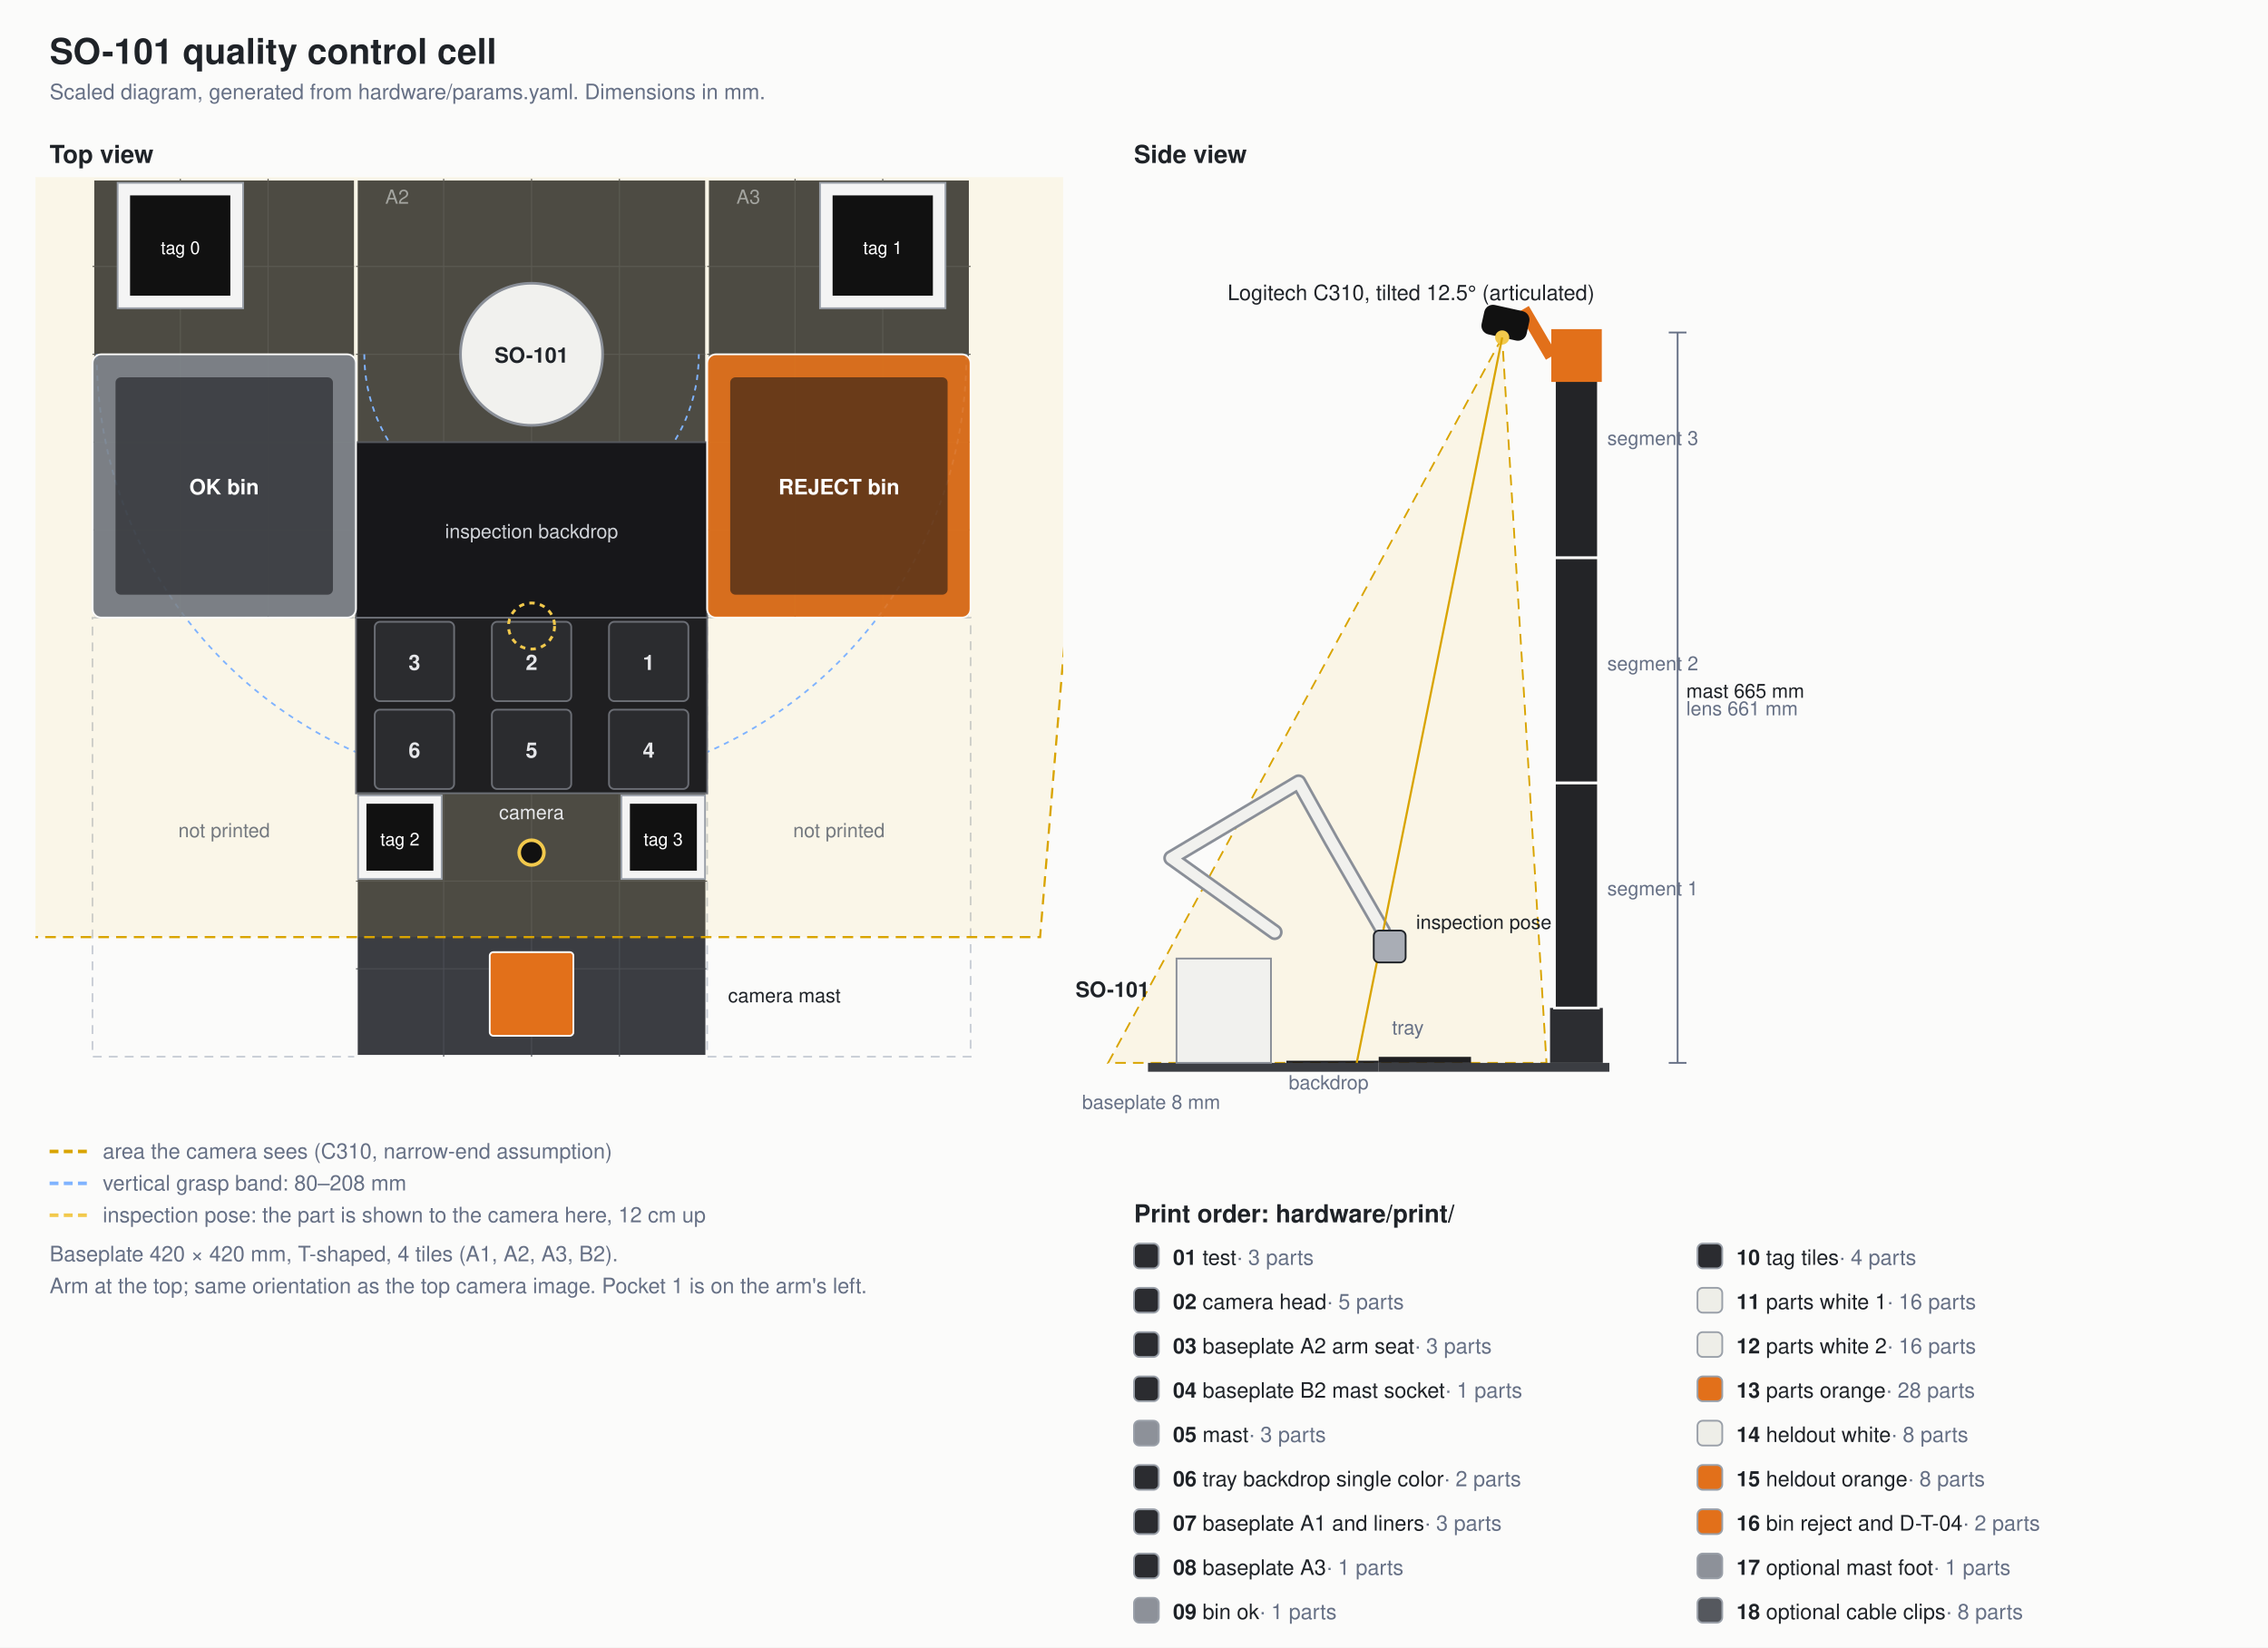
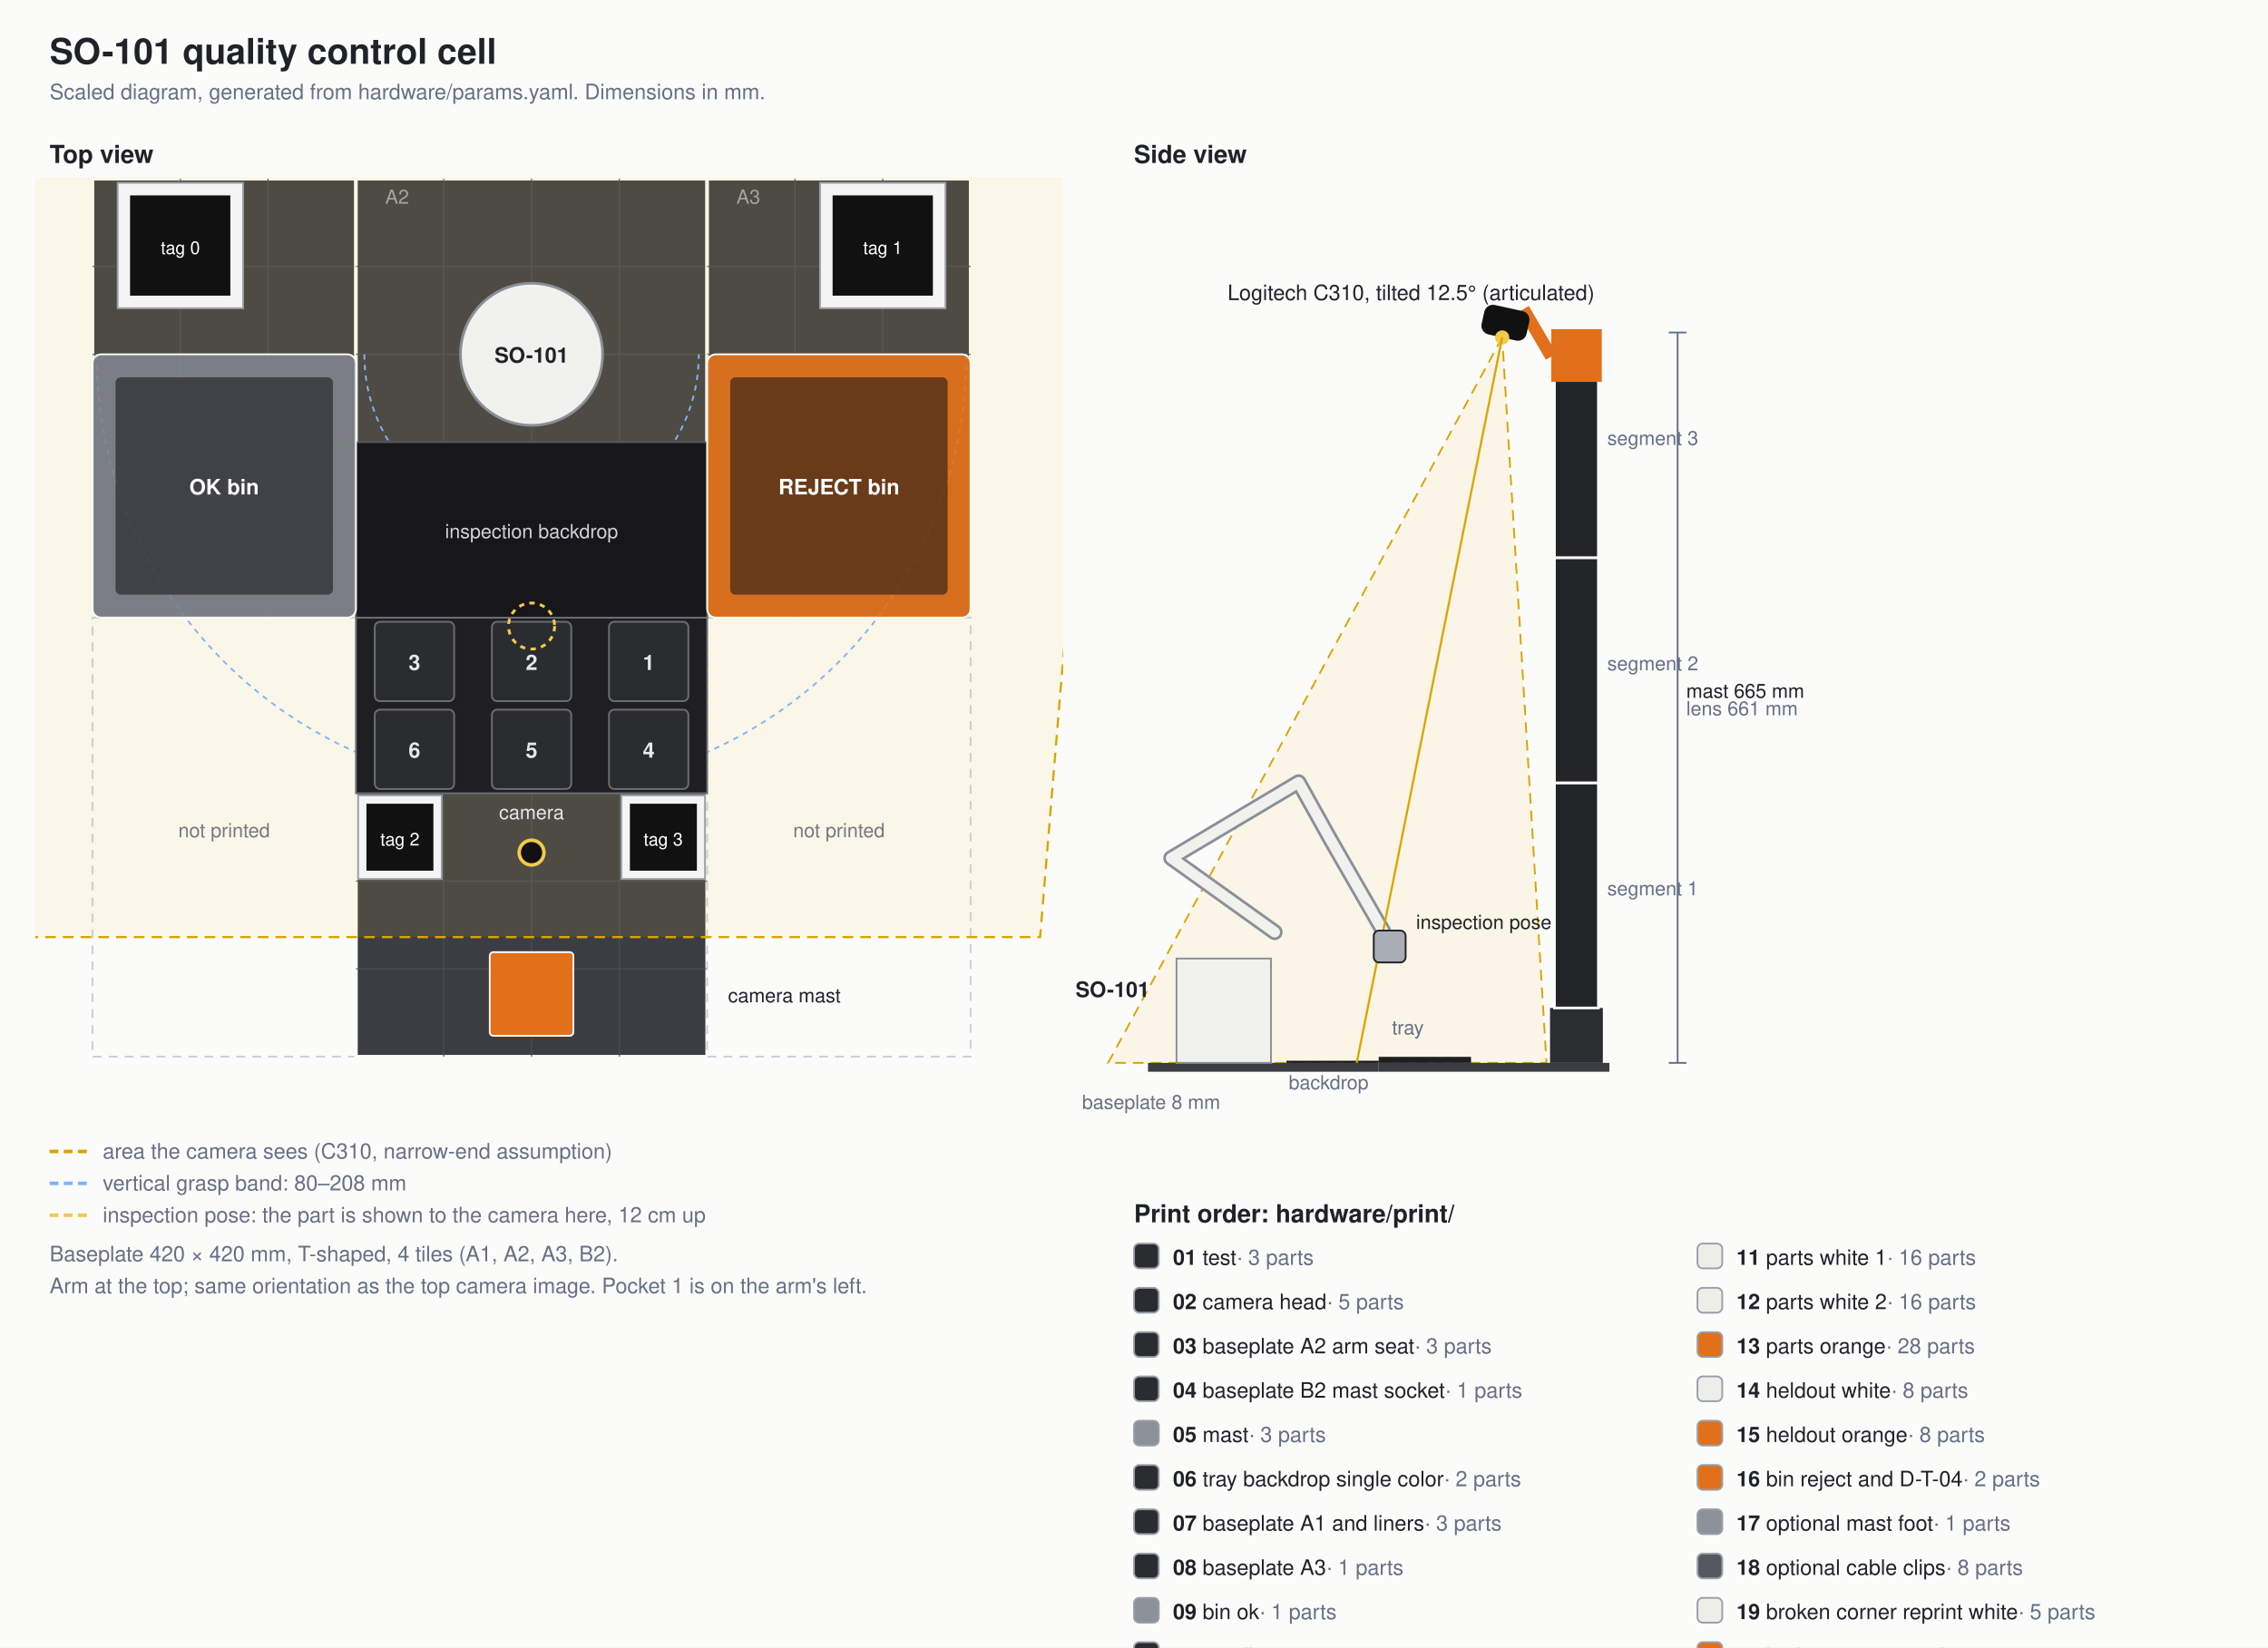
<svg xmlns="http://www.w3.org/2000/svg" viewBox="0 0 1280 930" width="1280" height="930" font-family="-apple-system, Helvetica, Arial, sans-serif" font-size="12">
  <rect width="1280" height="930" fill="#fbfbfa" />
  <text x="28" y="36" font-size="20" font-weight="700" fill="#1f2328">SO-101 quality control cell</text>
  <text x="28" y="56" fill="#667085">Scaled diagram, generated from hardware/params.yaml. Dimensions in mm.</text>
  <text x="28" y="92" font-size="14" font-weight="600" fill="#1f2328">Top view</text>
  <rect x="52.2" y="100.9" width="148.7" height="247.8" fill="#3b3d42" stroke="#fbfbfa" stroke-width="2" />
  <line x1="52.2" y1="150.4" x2="200.9" y2="150.4" stroke="#4a4d53" stroke-width="0.6" />
  <line x1="52.2" y1="200.0" x2="200.9" y2="200.0" stroke="#4a4d53" stroke-width="0.6" />
  <line x1="52.2" y1="249.6" x2="200.9" y2="249.6" stroke="#4a4d53" stroke-width="0.6" />
  <line x1="52.2" y1="299.1" x2="200.9" y2="299.1" stroke="#4a4d53" stroke-width="0.6" />
  <line x1="101.8" y1="100.9" x2="101.8" y2="348.7" stroke="#4a4d53" stroke-width="0.6" />
  <line x1="151.3" y1="100.9" x2="151.3" y2="348.7" stroke="#4a4d53" stroke-width="0.6" />
  <text x="68.7" y="115.0" text-anchor="start" fill="#9aa0a9" font-size="11">A1</text>
  <rect x="200.9" y="100.9" width="198.2" height="247.8" fill="#3b3d42" stroke="#fbfbfa" stroke-width="2" />
  <line x1="200.9" y1="150.4" x2="399.1" y2="150.4" stroke="#4a4d53" stroke-width="0.6" />
  <line x1="200.9" y1="200.0" x2="399.1" y2="200.0" stroke="#4a4d53" stroke-width="0.6" />
  <line x1="200.9" y1="249.6" x2="399.1" y2="249.6" stroke="#4a4d53" stroke-width="0.6" />
  <line x1="200.9" y1="299.1" x2="399.1" y2="299.1" stroke="#4a4d53" stroke-width="0.6" />
  <line x1="250.4" y1="100.9" x2="250.4" y2="348.7" stroke="#4a4d53" stroke-width="0.6" />
  <line x1="300.0" y1="100.9" x2="300.0" y2="348.7" stroke="#4a4d53" stroke-width="0.6" />
  <line x1="349.6" y1="100.9" x2="349.6" y2="348.7" stroke="#4a4d53" stroke-width="0.6" />
  <text x="217.4" y="115.0" text-anchor="start" fill="#9aa0a9" font-size="11">A2</text>
  <rect x="399.1" y="100.9" width="148.7" height="247.8" fill="#3b3d42" stroke="#fbfbfa" stroke-width="2" />
  <line x1="399.1" y1="150.4" x2="547.8" y2="150.4" stroke="#4a4d53" stroke-width="0.6" />
  <line x1="399.1" y1="200.0" x2="547.8" y2="200.0" stroke="#4a4d53" stroke-width="0.6" />
  <line x1="399.1" y1="249.6" x2="547.8" y2="249.6" stroke="#4a4d53" stroke-width="0.6" />
  <line x1="399.1" y1="299.1" x2="547.8" y2="299.1" stroke="#4a4d53" stroke-width="0.6" />
  <line x1="448.7" y1="100.9" x2="448.7" y2="348.7" stroke="#4a4d53" stroke-width="0.6" />
  <line x1="498.2" y1="100.9" x2="498.2" y2="348.7" stroke="#4a4d53" stroke-width="0.6" />
  <text x="415.6" y="115.0" text-anchor="start" fill="#9aa0a9" font-size="11">A3</text>
  <rect x="52.2" y="348.7" width="148.7" height="247.8" fill="none" stroke="#c9ced6" stroke-dasharray="5 4" />
  <text x="126.5" y="472.6" text-anchor="middle" fill="#667085" font-size="11">not printed</text>
  <rect x="200.9" y="348.7" width="198.2" height="247.8" fill="#3b3d42" stroke="#fbfbfa" stroke-width="2" />
  <line x1="200.9" y1="398.2" x2="399.1" y2="398.2" stroke="#4a4d53" stroke-width="0.6" />
  <line x1="200.9" y1="447.8" x2="399.1" y2="447.8" stroke="#4a4d53" stroke-width="0.6" />
  <line x1="200.9" y1="497.4" x2="399.1" y2="497.4" stroke="#4a4d53" stroke-width="0.6" />
  <line x1="200.9" y1="546.9" x2="399.1" y2="546.9" stroke="#4a4d53" stroke-width="0.6" />
  <line x1="250.4" y1="348.7" x2="250.4" y2="596.5" stroke="#4a4d53" stroke-width="0.6" />
  <line x1="300.0" y1="348.7" x2="300.0" y2="596.5" stroke="#4a4d53" stroke-width="0.6" />
  <line x1="349.6" y1="348.7" x2="349.6" y2="596.5" stroke="#4a4d53" stroke-width="0.6" />
  <text x="217.4" y="362.8" text-anchor="start" fill="#9aa0a9" font-size="11">B2</text>
  <rect x="399.1" y="348.7" width="148.7" height="247.8" fill="none" stroke="#c9ced6" stroke-dasharray="5 4" />
  <text x="473.5" y="472.6" text-anchor="middle" fill="#667085" font-size="11">not printed</text>
  <clipPath id="top-panel">
    <rect x="20" y="100" width="580" height="520" />
  </clipPath>
  <polygon clip-path="url(#top-panel)" points="-26.0,58.1 626.0,58.1 587.0,529.0 13.0,529.0" fill="#f2c94c" fill-opacity="0.10" stroke="#d9a400" stroke-width="1.2" stroke-dasharray="6 4" />
  <path d="M205.6 200.0 A94.4 94.4 0 0 0 394.4 200.0" fill="none" stroke="#7fb3ff" stroke-width="1" stroke-dasharray="3 3" />
  <path d="M54.6 200.0 A245.4 245.4 0 0 0 545.4 200.0" fill="none" stroke="#7fb3ff" stroke-width="1" stroke-dasharray="3 3" />
  <rect x="200.9" y="249.6" width="198.2" height="99.1" fill="#17171a" stroke="#55585e" />
  <text x="300.0" y="303.8" text-anchor="middle" fill="#d0d3d8" font-size="11">inspection backdrop</text>
  <rect x="200.9" y="348.7" width="198.2" height="99.1" fill="#1f1f21" stroke="#6b6e75" />
  <rect x="343.7" y="351.0" width="44.8" height="44.8" fill="#2b2c2f" stroke="#6b6e75" rx="3" />
  <text x="366.1" y="378.2" text-anchor="middle" fill="#e6e7ea" font-size="12" font-weight="600">1</text>
  <rect x="277.6" y="351.0" width="44.8" height="44.8" fill="#2b2c2f" stroke="#6b6e75" rx="3" />
  <text x="300.0" y="378.2" text-anchor="middle" fill="#e6e7ea" font-size="12" font-weight="600">2</text>
  <rect x="211.5" y="351.0" width="44.8" height="44.8" fill="#2b2c2f" stroke="#6b6e75" rx="3" />
  <text x="233.9" y="378.2" text-anchor="middle" fill="#e6e7ea" font-size="12" font-weight="600">3</text>
  <rect x="343.7" y="400.6" width="44.8" height="44.8" fill="#2b2c2f" stroke="#6b6e75" rx="3" />
  <text x="366.1" y="427.7" text-anchor="middle" fill="#e6e7ea" font-size="12" font-weight="600">4</text>
  <rect x="277.6" y="400.6" width="44.8" height="44.8" fill="#2b2c2f" stroke="#6b6e75" rx="3" />
  <text x="300.0" y="427.7" text-anchor="middle" fill="#e6e7ea" font-size="12" font-weight="600">5</text>
  <rect x="211.5" y="400.6" width="44.8" height="44.8" fill="#2b2c2f" stroke="#6b6e75" rx="3" />
  <text x="233.9" y="427.7" text-anchor="middle" fill="#e6e7ea" font-size="12" font-weight="600">6</text>
  <rect x="52.2" y="200.0" width="148.7" height="148.7" fill="#80858c" fill-opacity="0.9" stroke="#fbfbfa" rx="5" />
  <rect x="65.2" y="213.0" width="122.7" height="122.7" fill="#111214" fill-opacity="0.55" rx="3" />
  <text x="126.5" y="279.1" text-anchor="middle" fill="#ffffff" font-weight="600">OK bin</text>
  <rect x="399.1" y="200.0" width="148.7" height="148.7" fill="#e6731a" fill-opacity="0.9" stroke="#fbfbfa" rx="5" />
  <rect x="412.1" y="213.0" width="122.7" height="122.7" fill="#111214" fill-opacity="0.55" rx="3" />
  <text x="473.5" y="279.1" text-anchor="middle" fill="#ffffff" font-weight="600">REJECT bin</text>
  <rect x="66.4" y="103.2" width="70.8" height="70.8" fill="#f4f4f4" stroke="#9aa0a9" />
  <rect x="73.4" y="110.3" width="56.6" height="56.6" fill="#111" />
  <text x="101.8" y="143.4" text-anchor="middle" fill="#fff" font-size="10">tag 0</text>
  <rect x="462.8" y="103.2" width="70.8" height="70.8" fill="#f4f4f4" stroke="#9aa0a9" />
  <rect x="469.9" y="110.3" width="56.6" height="56.6" fill="#111" />
  <text x="498.2" y="143.4" text-anchor="middle" fill="#fff" font-size="10">tag 1</text>
  <rect x="202.1" y="449.0" width="47.2" height="47.2" fill="#f4f4f4" stroke="#9aa0a9" />
  <rect x="206.8" y="453.7" width="37.8" height="37.8" fill="#111" />
  <text x="225.7" y="477.3" text-anchor="middle" fill="#fff" font-size="10">tag 2</text>
  <rect x="350.7" y="449.0" width="47.2" height="47.2" fill="#f4f4f4" stroke="#9aa0a9" />
  <rect x="355.5" y="453.7" width="37.8" height="37.8" fill="#111" />
  <text x="374.3" y="477.3" text-anchor="middle" fill="#fff" font-size="10">tag 3</text>
  <circle cx="300.0" cy="200.0" r="40.1" fill="#f1f1ee" stroke="#8a8f98" stroke-width="1.5" />
  <text x="300.0" y="204.7" text-anchor="middle" fill="#1f2328" font-weight="700">SO-101</text>
  <circle cx="300.0" cy="353.4" r="13" fill="none" stroke="#f2c94c" stroke-width="1.6" stroke-dasharray="3 3" />
  <rect x="276.4" y="537.5" width="47.2" height="47.2" fill="#e2701a" stroke="#fbfbfa" rx="2" />
  <circle cx="300.0" cy="481.3" r="7" fill="#111" stroke="#f2c94c" stroke-width="2" />
  <text x="410.9" y="565.8" text-anchor="start" fill="#1f2328" font-size="11">camera mast</text>
  <text x="300.0" y="462.4" text-anchor="middle" fill="#e6e7ea" font-size="11">camera</text>
  <line x1="28" y1="650" x2="50" y2="650" stroke="#d9a400" stroke-width="2" stroke-dasharray="5 3" />
  <text x="58" y="654" fill="#667085">area the camera sees (C310, narrow-end assumption)</text>
  <line x1="28" y1="668" x2="50" y2="668" stroke="#7fb3ff" stroke-width="2" stroke-dasharray="5 3" />
  <text x="58" y="672" fill="#667085">vertical grasp band: 80–208 mm</text>
  <line x1="28" y1="686" x2="50" y2="686" stroke="#f2c94c" stroke-width="2" stroke-dasharray="5 3" />
  <text x="58" y="690" fill="#667085">inspection pose: the part is shown to the camera here, 12 cm up</text>
  <text x="28" y="712" fill="#667085">Baseplate 420 × 420 mm, T-shaped, 4 tiles (A1, A2, A3, B2).</text>
  <text x="28" y="730" fill="#667085">Arm at the top; same orientation as the top camera image. Pocket 1 is on the arm's left.</text>
  <text x="640" y="92" font-size="14" font-weight="600" fill="#1f2328">Side view</text>
  <polygon points="847.8,190.5 625.4,600.0 872.8,600.0" fill="#f2c94c" fill-opacity="0.12" stroke="#d9a400" stroke-dasharray="6 4" />
  <rect x="647.9" y="600.0" width="130.2" height="5.0" fill="#3b3d42" />
  <rect x="778.1" y="600.0" width="130.2" height="5.0" fill="#3b3d42" />
  <rect x="778.1" y="596.6" width="52.1" height="3.4" fill="#1f1f21" />
  <rect x="726.0" y="598.8" width="52.1" height="1.2" fill="#17171a" />
  <rect x="874.8" y="569.0" width="29.8" height="31.0" fill="#2c2d31" />
  <rect x="877.3" y="441.9" width="24.8" height="127.1" fill="#232427" stroke="#fbfbfa" stroke-width="1.5" />
  <text x="907.1" y="505.4" fill="#667085" font-size="11">segment 1</text>
  <rect x="877.3" y="314.8" width="24.8" height="127.1" fill="#232427" stroke="#fbfbfa" stroke-width="1.5" />
  <text x="907.1" y="378.4" fill="#667085" font-size="11">segment 2</text>
  <rect x="877.3" y="187.7" width="24.8" height="127.1" fill="#232427" stroke="#fbfbfa" stroke-width="1.5" />
  <text x="907.1" y="251.2" fill="#667085" font-size="11">segment 3</text>
  <rect x="875.5" y="185.8" width="28.5" height="29.8" fill="#e2701a" />
  <line x1="875.5" y1="201.3" x2="859.8" y2="174.5" stroke="#e2701a" stroke-width="7" />
  <g transform="translate(847.8 190.5) rotate(12.5)">
    <rect x="-13" y="-17" width="26" height="17" rx="5" fill="#111" />
    <circle cx="0" cy="0" r="4" fill="#f2c94c" />
  </g>
  <text x="692.8" y="169.4" fill="#1f2328" font-size="12">Logitech C310, tilted 12.5° (articulated)</text>
  <rect x="664.0" y="541.1" width="53.3" height="58.9" fill="#f1f1ee" stroke="#8a8f98" />
  <polyline points="719.4,526.2 661.0,484.4 732.9,441.6 751.2,474.5 780.6,525.6" fill="none" stroke="#8a8f98" stroke-width="9" stroke-linecap="round" stroke-linejoin="round" />
  <polyline points="719.4,526.2 661.0,484.4 732.9,441.6 751.2,474.5 780.6,525.6" fill="none" stroke="#f1f1ee" stroke-width="6" stroke-linecap="round" stroke-linejoin="round" />
  <line x1="847.8" y1="190.5" x2="765.7" y2="600.0" stroke="#d9a400" stroke-width="1.2" />
  <rect x="775.3" y="525.3" width="18" height="18" rx="3" fill="#a9adb5" stroke="#1f2328" />
  <text x="799.2" y="524.4" fill="#1f2328" font-size="11">inspection pose</text>
  <text x="785.6" y="583.9" fill="#667085" font-size="11">tray</text>
  <text x="727.3" y="614.9" fill="#667085" font-size="11">backdrop</text>
  <text x="607.0" y="562.8" fill="#1f2328" font-size="12" font-weight="700">SO-101</text>
  <line x1="946.8" y1="600.0" x2="946.8" y2="187.7" stroke="#667085" />
  <line x1="941.8" y1="600.0" x2="951.8" y2="600.0" stroke="#667085" />
  <line x1="941.8" y1="187.7" x2="951.8" y2="187.7" stroke="#667085" />
  <text x="951.7" y="393.9" fill="#1f2328" font-size="11">mast 665 mm</text>
  <text x="951.7" y="403.8" fill="#667085" font-size="11">lens 661 mm</text>
  <text x="610.7" y="626.0" fill="#667085" font-size="11">baseplate 8 mm</text>
  <text x="640" y="690" font-size="14" font-weight="600" fill="#1f2328">Print order: hardware/print/</text>
  <rect x="640" y="702" width="14" height="14" rx="3" fill="#2b2c30" stroke="#9aa0a9" />
  <text x="662" y="714" fill="#1f2328">
    <tspan font-weight="700">01</tspan> test<tspan fill="#667085"> · 3 parts</tspan>
  </text>
  <rect x="640" y="727" width="14" height="14" rx="3" fill="#2b2c30" stroke="#9aa0a9" />
  <text x="662" y="739" fill="#1f2328">
    <tspan font-weight="700">02</tspan> camera head<tspan fill="#667085"> · 5 parts</tspan>
  </text>
  <rect x="640" y="752" width="14" height="14" rx="3" fill="#2b2c30" stroke="#9aa0a9" />
  <text x="662" y="764" fill="#1f2328">
    <tspan font-weight="700">03</tspan> baseplate A2 arm seat<tspan fill="#667085"> · 3 parts</tspan>
  </text>
  <rect x="640" y="777" width="14" height="14" rx="3" fill="#2b2c30" stroke="#9aa0a9" />
  <text x="662" y="789" fill="#1f2328">
    <tspan font-weight="700">04</tspan> baseplate B2 mast socket<tspan fill="#667085"> · 1 parts</tspan>
  </text>
  <rect x="640" y="802" width="14" height="14" rx="3" fill="#8d9199" stroke="#9aa0a9" />
  <text x="662" y="814" fill="#1f2328">
    <tspan font-weight="700">05</tspan> mast<tspan fill="#667085"> · 3 parts</tspan>
  </text>
  <rect x="640" y="827" width="14" height="14" rx="3" fill="#2b2c30" stroke="#9aa0a9" />
  <text x="662" y="839" fill="#1f2328">
    <tspan font-weight="700">06</tspan> tray backdrop single color<tspan fill="#667085"> · 2 parts</tspan>
  </text>
  <rect x="640" y="852" width="14" height="14" rx="3" fill="#2b2c30" stroke="#9aa0a9" />
  <text x="662" y="864" fill="#1f2328">
    <tspan font-weight="700">07</tspan> baseplate A1 and liners<tspan fill="#667085"> · 3 parts</tspan>
  </text>
  <rect x="640" y="877" width="14" height="14" rx="3" fill="#2b2c30" stroke="#9aa0a9" />
  <text x="662" y="889" fill="#1f2328">
    <tspan font-weight="700">08</tspan> baseplate A3<tspan fill="#667085"> · 1 parts</tspan>
  </text>
  <rect x="640" y="902" width="14" height="14" rx="3" fill="#8d9199" stroke="#9aa0a9" />
  <text x="662" y="914" fill="#1f2328">
    <tspan font-weight="700">09</tspan> bin ok<tspan fill="#667085"> · 1 parts</tspan>
  </text>
-   <rect x="958" y="702" width="14" height="14" rx="3" fill="#2b2c30" stroke="#9aa0a9" />
+   <rect x="640" y="927" width="14" height="14" rx="3" fill="#2b2c30" stroke="#9aa0a9" />
+   <text x="662" y="939" fill="#1f2328">
+     <tspan font-weight="700">10</tspan> tag tiles<tspan fill="#667085"> · 4 parts</tspan>
+   </text>
+   <rect x="958" y="702" width="14" height="14" rx="3" fill="#eeeee8" stroke="#9aa0a9" />
  <text x="980" y="714" fill="#1f2328">
-     <tspan font-weight="700">10</tspan> tag tiles<tspan fill="#667085"> · 4 parts</tspan>
+     <tspan font-weight="700">11</tspan> parts white 1<tspan fill="#667085"> · 16 parts</tspan>
  </text>
  <rect x="958" y="727" width="14" height="14" rx="3" fill="#eeeee8" stroke="#9aa0a9" />
  <text x="980" y="739" fill="#1f2328">
-     <tspan font-weight="700">11</tspan> parts white 1<tspan fill="#667085"> · 16 parts</tspan>
-   </text>
-   <rect x="958" y="752" width="14" height="14" rx="3" fill="#eeeee8" stroke="#9aa0a9" />
+     <tspan font-weight="700">12</tspan> parts white 2<tspan fill="#667085"> · 16 parts</tspan>
+   </text>
+   <rect x="958" y="752" width="14" height="14" rx="3" fill="#e2701a" stroke="#9aa0a9" />
  <text x="980" y="764" fill="#1f2328">
-     <tspan font-weight="700">12</tspan> parts white 2<tspan fill="#667085"> · 16 parts</tspan>
-   </text>
-   <rect x="958" y="777" width="14" height="14" rx="3" fill="#e2701a" stroke="#9aa0a9" />
+     <tspan font-weight="700">13</tspan> parts orange<tspan fill="#667085"> · 28 parts</tspan>
+   </text>
+   <rect x="958" y="777" width="14" height="14" rx="3" fill="#eeeee8" stroke="#9aa0a9" />
  <text x="980" y="789" fill="#1f2328">
-     <tspan font-weight="700">13</tspan> parts orange<tspan fill="#667085"> · 28 parts</tspan>
-   </text>
-   <rect x="958" y="802" width="14" height="14" rx="3" fill="#eeeee8" stroke="#9aa0a9" />
+     <tspan font-weight="700">14</tspan> heldout white<tspan fill="#667085"> · 8 parts</tspan>
+   </text>
+   <rect x="958" y="802" width="14" height="14" rx="3" fill="#e2701a" stroke="#9aa0a9" />
  <text x="980" y="814" fill="#1f2328">
-     <tspan font-weight="700">14</tspan> heldout white<tspan fill="#667085"> · 8 parts</tspan>
+     <tspan font-weight="700">15</tspan> heldout orange<tspan fill="#667085"> · 8 parts</tspan>
  </text>
  <rect x="958" y="827" width="14" height="14" rx="3" fill="#e2701a" stroke="#9aa0a9" />
  <text x="980" y="839" fill="#1f2328">
-     <tspan font-weight="700">15</tspan> heldout orange<tspan fill="#667085"> · 8 parts</tspan>
-   </text>
-   <rect x="958" y="852" width="14" height="14" rx="3" fill="#e2701a" stroke="#9aa0a9" />
+     <tspan font-weight="700">16</tspan> bin reject and D-T-04<tspan fill="#667085"> · 2 parts</tspan>
+   </text>
+   <rect x="958" y="852" width="14" height="14" rx="3" fill="#8d9199" stroke="#9aa0a9" />
  <text x="980" y="864" fill="#1f2328">
-     <tspan font-weight="700">16</tspan> bin reject and D-T-04<tspan fill="#667085"> · 2 parts</tspan>
-   </text>
-   <rect x="958" y="877" width="14" height="14" rx="3" fill="#8d9199" stroke="#9aa0a9" />
+     <tspan font-weight="700">17</tspan> optional mast foot<tspan fill="#667085"> · 1 parts</tspan>
+   </text>
+   <rect x="958" y="877" width="14" height="14" rx="3" fill="#55585e" stroke="#9aa0a9" />
  <text x="980" y="889" fill="#1f2328">
-     <tspan font-weight="700">17</tspan> optional mast foot<tspan fill="#667085"> · 1 parts</tspan>
-   </text>
-   <rect x="958" y="902" width="14" height="14" rx="3" fill="#55585e" stroke="#9aa0a9" />
+     <tspan font-weight="700">18</tspan> optional cable clips<tspan fill="#667085"> · 8 parts</tspan>
+   </text>
+   <rect x="958" y="902" width="14" height="14" rx="3" fill="#eeeee8" stroke="#9aa0a9" />
  <text x="980" y="914" fill="#1f2328">
-     <tspan font-weight="700">18</tspan> optional cable clips<tspan fill="#667085"> · 8 parts</tspan>
+     <tspan font-weight="700">19</tspan> broken corner reprint white<tspan fill="#667085"> · 5 parts</tspan>
+   </text>
+   <rect x="958" y="927" width="14" height="14" rx="3" fill="#e2701a" stroke="#9aa0a9" />
+   <text x="980" y="939" fill="#1f2328">
+     <tspan font-weight="700">20</tspan> broken corner reprint orange<tspan fill="#667085"> · 5 parts</tspan>
  </text>
</svg>
